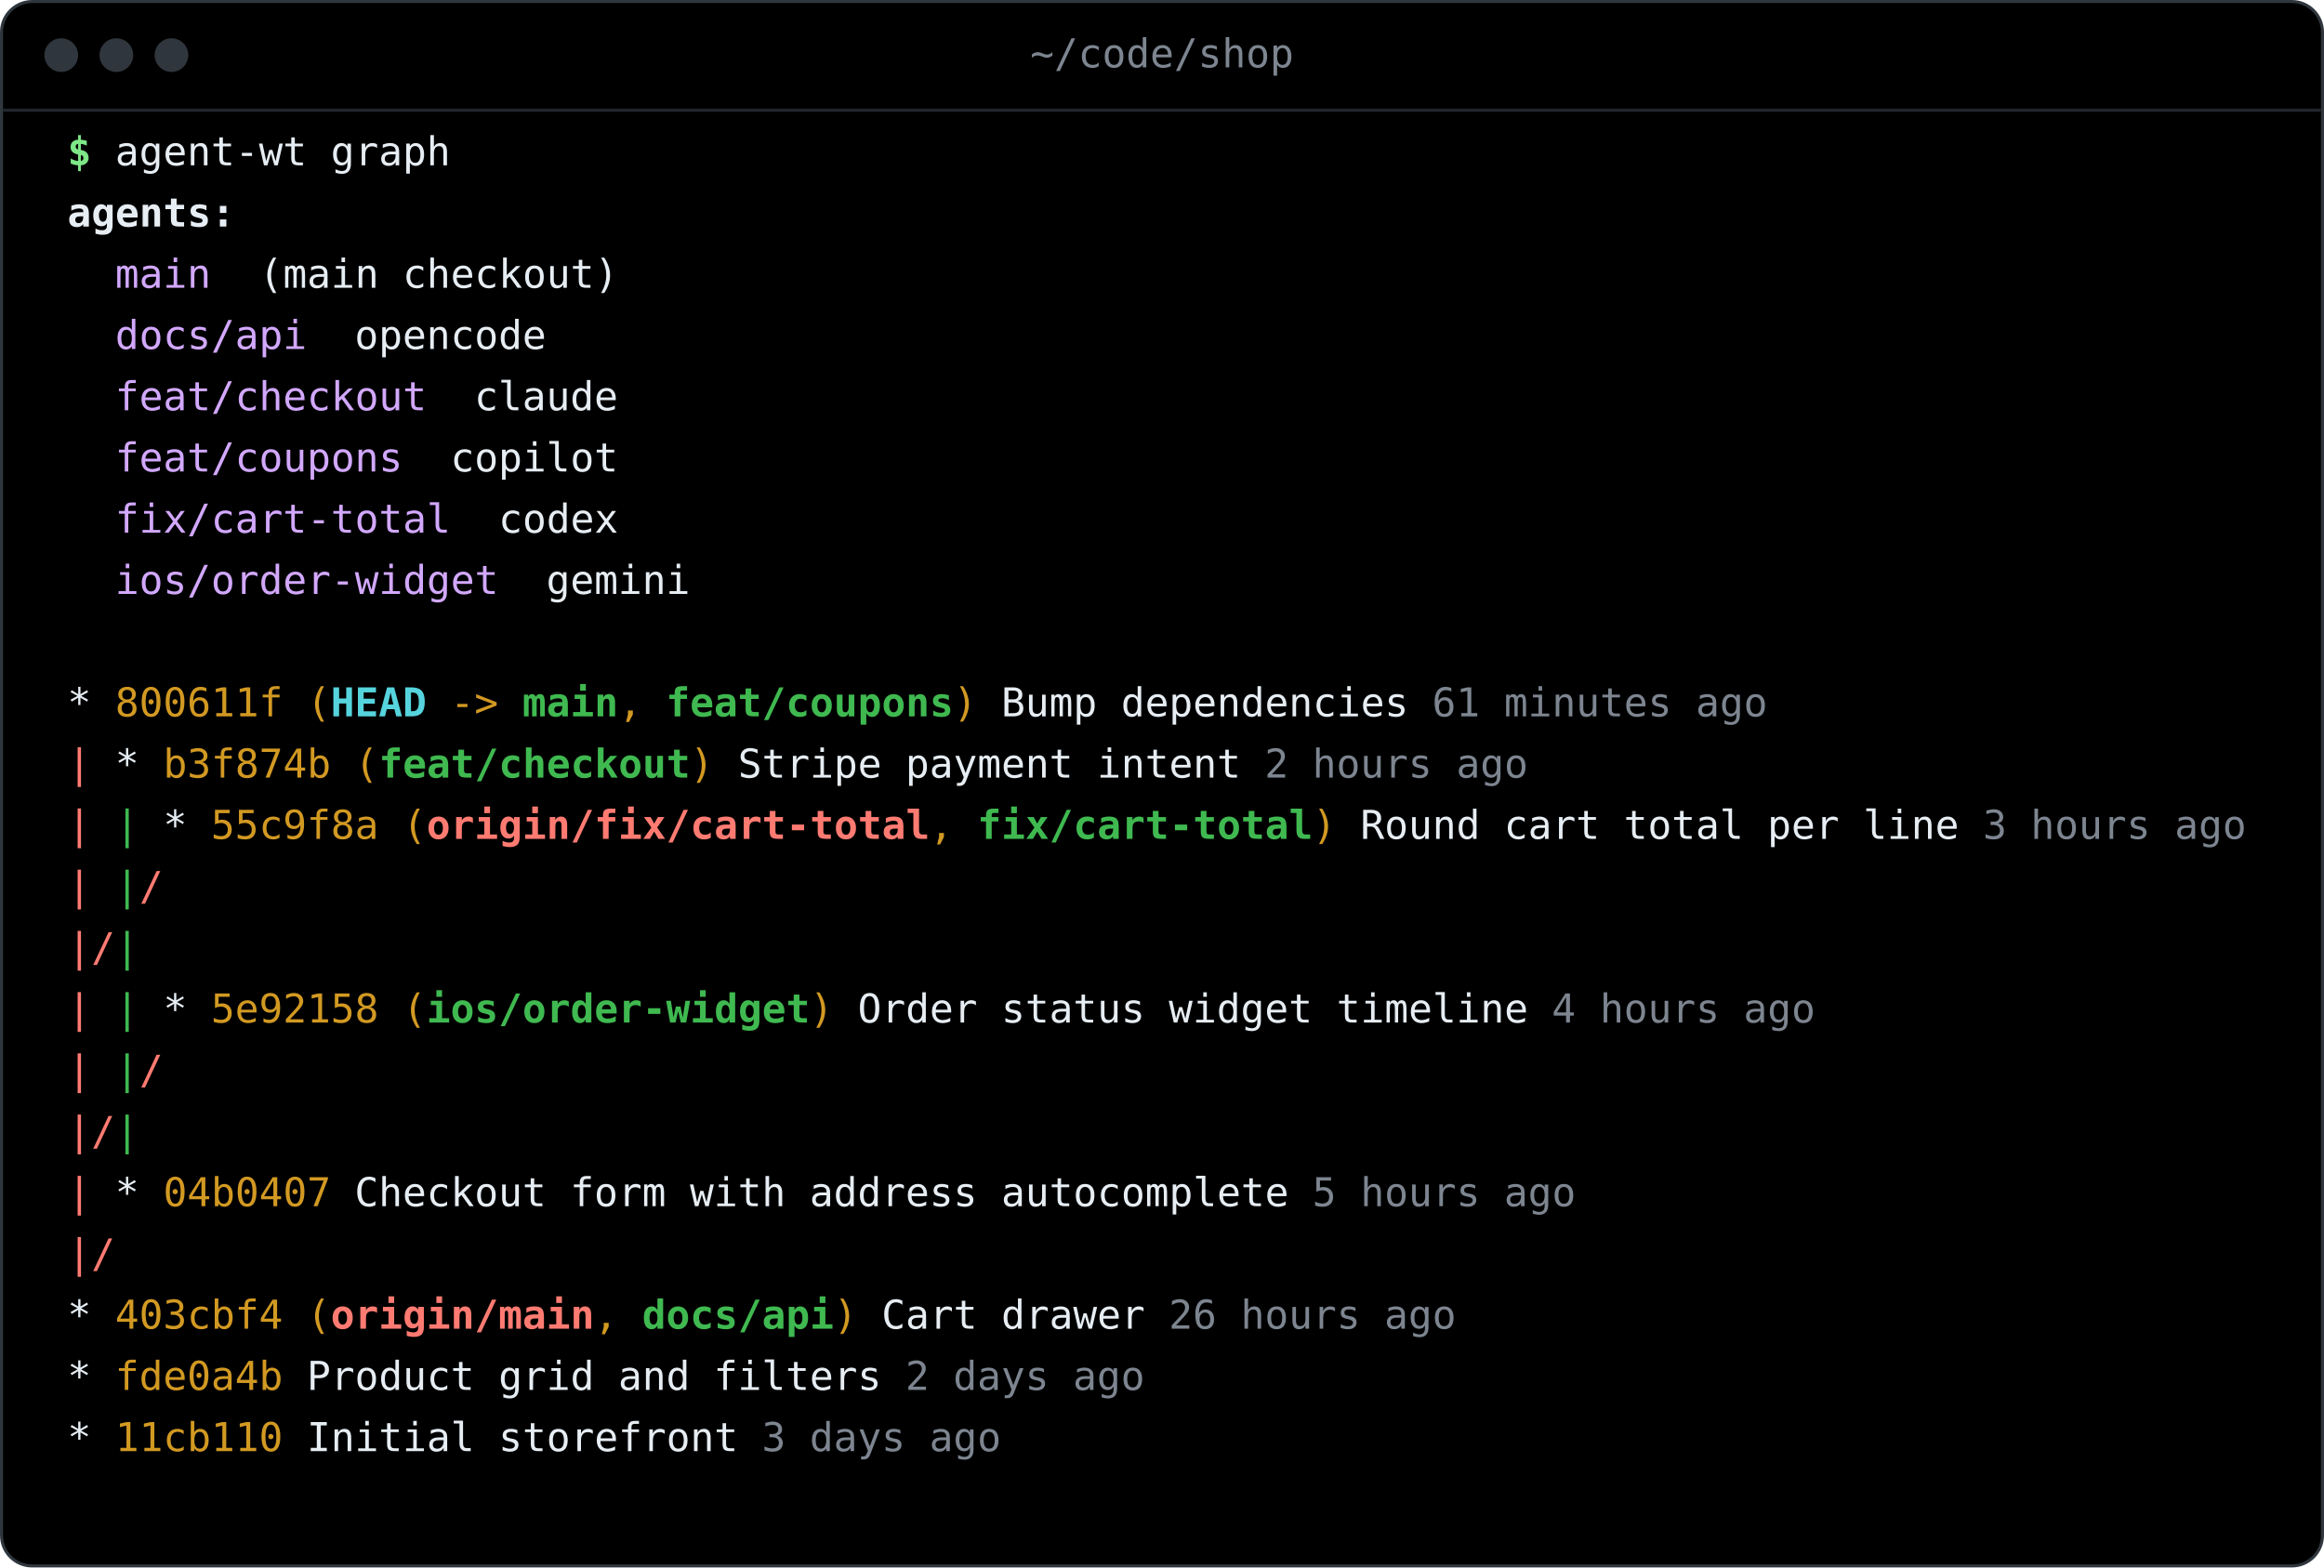
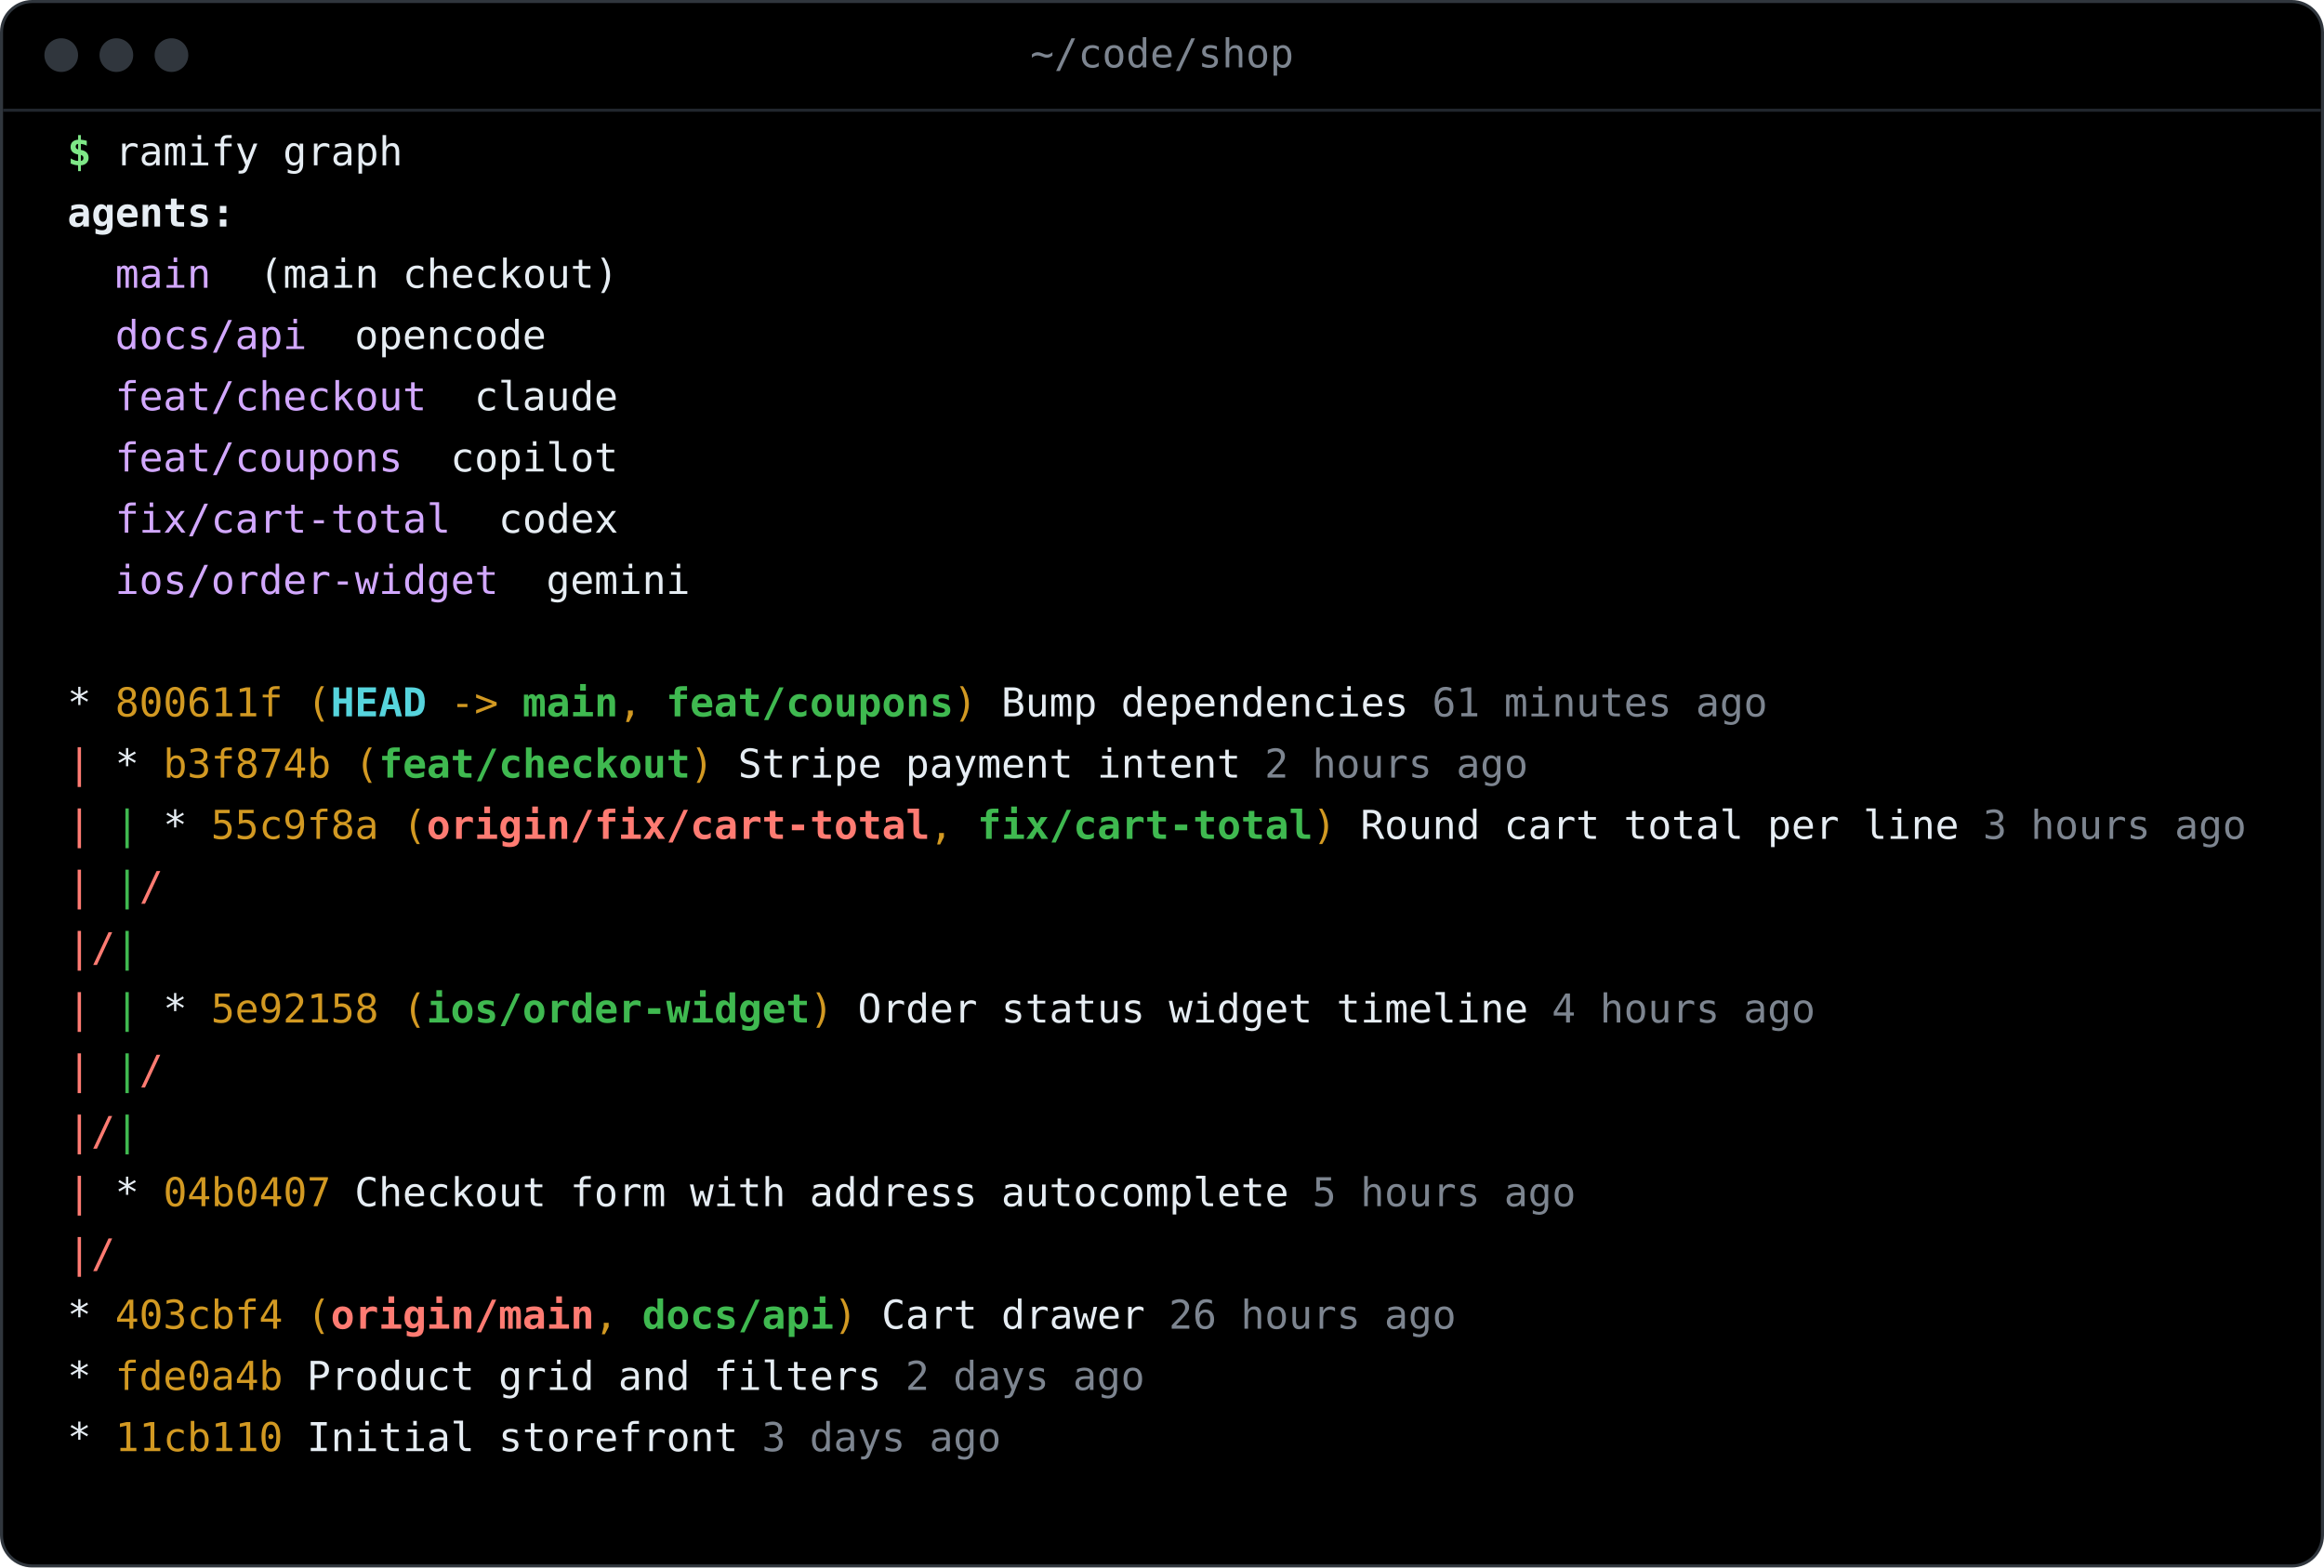
<svg xmlns="http://www.w3.org/2000/svg" width="759" height="512" viewBox="0 0 759 512" role="img" aria-label="~/code/shop">
  <style>text{font-family:ui-monospace,SFMono-Regular,Menlo,Consolas,monospace;font-size:13px;white-space:pre}</style>
  <rect x="0.5" y="0.5" width="758" height="511" rx="10" fill="#000000" stroke="#30363d" />
  <line x1="1" y1="36" x2="758" y2="36" stroke="#21262d" />
  <circle cx="20" cy="18" r="5.5" fill="#30363d" />
  <circle cx="38" cy="18" r="5.5" fill="#30363d" />
  <circle cx="56" cy="18" r="5.5" fill="#30363d" />
  <text x="379.5" y="22" fill="#7d8590" text-anchor="middle">~/code/shop</text>
  <text x="22.0" y="54" fill="#7ee787" font-weight="700" textLength="7.8" lengthAdjust="spacingAndGlyphs">$</text>
-   <text x="37.6" y="54" fill="#e6edf3" textLength="62.6" lengthAdjust="spacingAndGlyphs">agent-wt</text>
-   <text x="108.0" y="54" fill="#e6edf3" textLength="39.1" lengthAdjust="spacingAndGlyphs">graph</text>
+   <text x="37.6" y="54" fill="#e6edf3" textLength="46.9" lengthAdjust="spacingAndGlyphs">ramify</text>
+   <text x="92.4" y="54" fill="#e6edf3" textLength="39.1" lengthAdjust="spacingAndGlyphs">graph</text>
  <text x="22.0" y="74" fill="#e6edf3" font-weight="700" textLength="54.7" lengthAdjust="spacingAndGlyphs">agents:</text>
  <text x="37.6" y="94" fill="#d2a8ff" textLength="31.3" lengthAdjust="spacingAndGlyphs">main</text>
  <text x="84.6" y="94" fill="#e6edf3" textLength="39.1" lengthAdjust="spacingAndGlyphs">(main</text>
  <text x="131.5" y="94" fill="#e6edf3" textLength="70.4" lengthAdjust="spacingAndGlyphs">checkout)</text>
  <text x="37.6" y="114" fill="#d2a8ff" textLength="62.6" lengthAdjust="spacingAndGlyphs">docs/api</text>
  <text x="115.8" y="114" fill="#e6edf3" textLength="62.6" lengthAdjust="spacingAndGlyphs">opencode</text>
  <text x="37.6" y="134" fill="#d2a8ff" textLength="101.7" lengthAdjust="spacingAndGlyphs">feat/checkout</text>
  <text x="154.9" y="134" fill="#e6edf3" textLength="46.9" lengthAdjust="spacingAndGlyphs">claude</text>
  <text x="37.6" y="154" fill="#d2a8ff" textLength="93.8" lengthAdjust="spacingAndGlyphs">feat/coupons</text>
  <text x="147.1" y="154" fill="#e6edf3" textLength="54.7" lengthAdjust="spacingAndGlyphs">copilot</text>
  <text x="37.6" y="174" fill="#d2a8ff" textLength="109.5" lengthAdjust="spacingAndGlyphs">fix/cart-total</text>
  <text x="162.8" y="174" fill="#e6edf3" textLength="39.1" lengthAdjust="spacingAndGlyphs">codex</text>
  <text x="37.6" y="194" fill="#d2a8ff" textLength="125.1" lengthAdjust="spacingAndGlyphs">ios/order-widget</text>
  <text x="178.4" y="194" fill="#e6edf3" textLength="46.9" lengthAdjust="spacingAndGlyphs">gemini</text>
  <text x="22.0" y="234" fill="#e6edf3" textLength="7.8" lengthAdjust="spacingAndGlyphs">*</text>
  <text x="37.6" y="234" fill="#d29922" textLength="54.7" lengthAdjust="spacingAndGlyphs">800611f</text>
  <text x="100.2" y="234" fill="#d29922" textLength="7.8" lengthAdjust="spacingAndGlyphs">(</text>
  <text x="108.0" y="234" fill="#56d4dd" font-weight="700" textLength="31.3" lengthAdjust="spacingAndGlyphs">HEAD</text>
  <text x="147.1" y="234" fill="#d29922" textLength="15.6" lengthAdjust="spacingAndGlyphs">-&gt;</text>
  <text x="170.6" y="234" fill="#3fb950" font-weight="700" textLength="31.3" lengthAdjust="spacingAndGlyphs">main</text>
  <text x="201.9" y="234" fill="#d29922" textLength="7.8" lengthAdjust="spacingAndGlyphs">,</text>
  <text x="217.5" y="234" fill="#3fb950" font-weight="700" textLength="93.8" lengthAdjust="spacingAndGlyphs">feat/coupons</text>
  <text x="311.3" y="234" fill="#d29922" textLength="7.8" lengthAdjust="spacingAndGlyphs">)</text>
  <text x="327.0" y="234" fill="#e6edf3" textLength="31.3" lengthAdjust="spacingAndGlyphs">Bump</text>
  <text x="366.1" y="234" fill="#e6edf3" textLength="93.8" lengthAdjust="spacingAndGlyphs">dependencies</text>
  <text x="467.7" y="234" fill="#7d8590" textLength="15.6" lengthAdjust="spacingAndGlyphs">61</text>
  <text x="491.2" y="234" fill="#7d8590" textLength="54.7" lengthAdjust="spacingAndGlyphs">minutes</text>
  <text x="553.8" y="234" fill="#7d8590" textLength="23.5" lengthAdjust="spacingAndGlyphs">ago</text>
  <text x="22.0" y="254" fill="#ff7b72" textLength="7.8" lengthAdjust="spacingAndGlyphs">|</text>
  <text x="37.6" y="254" fill="#e6edf3" textLength="7.8" lengthAdjust="spacingAndGlyphs">*</text>
  <text x="53.3" y="254" fill="#d29922" textLength="54.7" lengthAdjust="spacingAndGlyphs">b3f874b</text>
  <text x="115.8" y="254" fill="#d29922" textLength="7.8" lengthAdjust="spacingAndGlyphs">(</text>
  <text x="123.7" y="254" fill="#3fb950" font-weight="700" textLength="101.7" lengthAdjust="spacingAndGlyphs">feat/checkout</text>
  <text x="225.3" y="254" fill="#d29922" textLength="7.8" lengthAdjust="spacingAndGlyphs">)</text>
  <text x="241.0" y="254" fill="#e6edf3" textLength="46.9" lengthAdjust="spacingAndGlyphs">Stripe</text>
  <text x="295.7" y="254" fill="#e6edf3" textLength="54.7" lengthAdjust="spacingAndGlyphs">payment</text>
  <text x="358.3" y="254" fill="#e6edf3" textLength="46.9" lengthAdjust="spacingAndGlyphs">intent</text>
  <text x="413.0" y="254" fill="#7d8590" textLength="7.8" lengthAdjust="spacingAndGlyphs">2</text>
  <text x="428.6" y="254" fill="#7d8590" textLength="39.1" lengthAdjust="spacingAndGlyphs">hours</text>
  <text x="475.6" y="254" fill="#7d8590" textLength="23.5" lengthAdjust="spacingAndGlyphs">ago</text>
  <text x="22.0" y="274" fill="#ff7b72" textLength="7.8" lengthAdjust="spacingAndGlyphs">|</text>
  <text x="37.6" y="274" fill="#3fb950" textLength="7.8" lengthAdjust="spacingAndGlyphs">|</text>
  <text x="53.3" y="274" fill="#e6edf3" textLength="7.8" lengthAdjust="spacingAndGlyphs">*</text>
  <text x="68.9" y="274" fill="#d29922" textLength="54.7" lengthAdjust="spacingAndGlyphs">55c9f8a</text>
  <text x="131.5" y="274" fill="#d29922" textLength="7.8" lengthAdjust="spacingAndGlyphs">(</text>
  <text x="139.3" y="274" fill="#ff7b72" font-weight="700" textLength="164.2" lengthAdjust="spacingAndGlyphs">origin/fix/cart-total</text>
  <text x="303.5" y="274" fill="#d29922" textLength="7.8" lengthAdjust="spacingAndGlyphs">,</text>
  <text x="319.2" y="274" fill="#3fb950" font-weight="700" textLength="109.5" lengthAdjust="spacingAndGlyphs">fix/cart-total</text>
  <text x="428.6" y="274" fill="#d29922" textLength="7.8" lengthAdjust="spacingAndGlyphs">)</text>
  <text x="444.3" y="274" fill="#e6edf3" textLength="39.1" lengthAdjust="spacingAndGlyphs">Round</text>
  <text x="491.2" y="274" fill="#e6edf3" textLength="31.3" lengthAdjust="spacingAndGlyphs">cart</text>
  <text x="530.3" y="274" fill="#e6edf3" textLength="39.1" lengthAdjust="spacingAndGlyphs">total</text>
  <text x="577.2" y="274" fill="#e6edf3" textLength="23.5" lengthAdjust="spacingAndGlyphs">per</text>
  <text x="608.5" y="274" fill="#e6edf3" textLength="31.3" lengthAdjust="spacingAndGlyphs">line</text>
  <text x="647.6" y="274" fill="#7d8590" textLength="7.8" lengthAdjust="spacingAndGlyphs">3</text>
  <text x="663.2" y="274" fill="#7d8590" textLength="39.1" lengthAdjust="spacingAndGlyphs">hours</text>
  <text x="710.2" y="274" fill="#7d8590" textLength="23.5" lengthAdjust="spacingAndGlyphs">ago</text>
  <text x="22.0" y="294" fill="#ff7b72" textLength="7.8" lengthAdjust="spacingAndGlyphs">|</text>
  <text x="37.6" y="294" fill="#3fb950" textLength="7.8" lengthAdjust="spacingAndGlyphs">|</text>
  <text x="45.5" y="294" fill="#ff7b72" textLength="7.8" lengthAdjust="spacingAndGlyphs">/</text>
  <text x="22.0" y="314" fill="#ff7b72" textLength="7.8" lengthAdjust="spacingAndGlyphs">|</text>
  <text x="29.8" y="314" fill="#ff7b72" textLength="7.8" lengthAdjust="spacingAndGlyphs">/</text>
  <text x="37.6" y="314" fill="#3fb950" textLength="7.8" lengthAdjust="spacingAndGlyphs">|</text>
  <text x="22.0" y="334" fill="#ff7b72" textLength="7.8" lengthAdjust="spacingAndGlyphs">|</text>
  <text x="37.6" y="334" fill="#3fb950" textLength="7.8" lengthAdjust="spacingAndGlyphs">|</text>
  <text x="53.3" y="334" fill="#e6edf3" textLength="7.8" lengthAdjust="spacingAndGlyphs">*</text>
  <text x="68.9" y="334" fill="#d29922" textLength="54.7" lengthAdjust="spacingAndGlyphs">5e92158</text>
  <text x="131.5" y="334" fill="#d29922" textLength="7.8" lengthAdjust="spacingAndGlyphs">(</text>
  <text x="139.3" y="334" fill="#3fb950" font-weight="700" textLength="125.1" lengthAdjust="spacingAndGlyphs">ios/order-widget</text>
  <text x="264.4" y="334" fill="#d29922" textLength="7.8" lengthAdjust="spacingAndGlyphs">)</text>
  <text x="280.1" y="334" fill="#e6edf3" textLength="39.1" lengthAdjust="spacingAndGlyphs">Order</text>
  <text x="327.0" y="334" fill="#e6edf3" textLength="46.9" lengthAdjust="spacingAndGlyphs">status</text>
  <text x="381.7" y="334" fill="#e6edf3" textLength="46.9" lengthAdjust="spacingAndGlyphs">widget</text>
  <text x="436.5" y="334" fill="#e6edf3" textLength="62.6" lengthAdjust="spacingAndGlyphs">timeline</text>
  <text x="506.8" y="334" fill="#7d8590" textLength="7.8" lengthAdjust="spacingAndGlyphs">4</text>
  <text x="522.5" y="334" fill="#7d8590" textLength="39.1" lengthAdjust="spacingAndGlyphs">hours</text>
  <text x="569.4" y="334" fill="#7d8590" textLength="23.5" lengthAdjust="spacingAndGlyphs">ago</text>
  <text x="22.0" y="354" fill="#ff7b72" textLength="7.8" lengthAdjust="spacingAndGlyphs">|</text>
  <text x="37.6" y="354" fill="#3fb950" textLength="7.8" lengthAdjust="spacingAndGlyphs">|</text>
  <text x="45.5" y="354" fill="#ff7b72" textLength="7.8" lengthAdjust="spacingAndGlyphs">/</text>
  <text x="22.0" y="374" fill="#ff7b72" textLength="7.8" lengthAdjust="spacingAndGlyphs">|</text>
  <text x="29.8" y="374" fill="#ff7b72" textLength="7.8" lengthAdjust="spacingAndGlyphs">/</text>
  <text x="37.6" y="374" fill="#3fb950" textLength="7.8" lengthAdjust="spacingAndGlyphs">|</text>
  <text x="22.0" y="394" fill="#ff7b72" textLength="7.8" lengthAdjust="spacingAndGlyphs">|</text>
  <text x="37.6" y="394" fill="#e6edf3" textLength="7.8" lengthAdjust="spacingAndGlyphs">*</text>
  <text x="53.3" y="394" fill="#d29922" textLength="54.7" lengthAdjust="spacingAndGlyphs">04b0407</text>
  <text x="115.8" y="394" fill="#e6edf3" textLength="62.6" lengthAdjust="spacingAndGlyphs">Checkout</text>
  <text x="186.2" y="394" fill="#e6edf3" textLength="31.3" lengthAdjust="spacingAndGlyphs">form</text>
  <text x="225.3" y="394" fill="#e6edf3" textLength="31.3" lengthAdjust="spacingAndGlyphs">with</text>
  <text x="264.4" y="394" fill="#e6edf3" textLength="54.7" lengthAdjust="spacingAndGlyphs">address</text>
  <text x="327.0" y="394" fill="#e6edf3" textLength="93.8" lengthAdjust="spacingAndGlyphs">autocomplete</text>
  <text x="428.6" y="394" fill="#7d8590" textLength="7.8" lengthAdjust="spacingAndGlyphs">5</text>
  <text x="444.3" y="394" fill="#7d8590" textLength="39.1" lengthAdjust="spacingAndGlyphs">hours</text>
  <text x="491.2" y="394" fill="#7d8590" textLength="23.5" lengthAdjust="spacingAndGlyphs">ago</text>
  <text x="22.0" y="414" fill="#ff7b72" textLength="7.8" lengthAdjust="spacingAndGlyphs">|</text>
  <text x="29.8" y="414" fill="#ff7b72" textLength="7.8" lengthAdjust="spacingAndGlyphs">/</text>
  <text x="22.0" y="434" fill="#e6edf3" textLength="7.8" lengthAdjust="spacingAndGlyphs">*</text>
  <text x="37.6" y="434" fill="#d29922" textLength="54.7" lengthAdjust="spacingAndGlyphs">403cbf4</text>
  <text x="100.2" y="434" fill="#d29922" textLength="7.8" lengthAdjust="spacingAndGlyphs">(</text>
  <text x="108.0" y="434" fill="#ff7b72" font-weight="700" textLength="86.0" lengthAdjust="spacingAndGlyphs">origin/main</text>
  <text x="194.0" y="434" fill="#d29922" textLength="7.8" lengthAdjust="spacingAndGlyphs">,</text>
  <text x="209.7" y="434" fill="#3fb950" font-weight="700" textLength="62.6" lengthAdjust="spacingAndGlyphs">docs/api</text>
  <text x="272.2" y="434" fill="#d29922" textLength="7.8" lengthAdjust="spacingAndGlyphs">)</text>
  <text x="287.9" y="434" fill="#e6edf3" textLength="31.3" lengthAdjust="spacingAndGlyphs">Cart</text>
  <text x="327.0" y="434" fill="#e6edf3" textLength="46.9" lengthAdjust="spacingAndGlyphs">drawer</text>
  <text x="381.7" y="434" fill="#7d8590" textLength="15.6" lengthAdjust="spacingAndGlyphs">26</text>
  <text x="405.2" y="434" fill="#7d8590" textLength="39.1" lengthAdjust="spacingAndGlyphs">hours</text>
  <text x="452.1" y="434" fill="#7d8590" textLength="23.5" lengthAdjust="spacingAndGlyphs">ago</text>
  <text x="22.0" y="454" fill="#e6edf3" textLength="7.8" lengthAdjust="spacingAndGlyphs">*</text>
  <text x="37.6" y="454" fill="#d29922" textLength="54.7" lengthAdjust="spacingAndGlyphs">fde0a4b</text>
  <text x="100.2" y="454" fill="#e6edf3" textLength="54.7" lengthAdjust="spacingAndGlyphs">Product</text>
  <text x="162.8" y="454" fill="#e6edf3" textLength="31.3" lengthAdjust="spacingAndGlyphs">grid</text>
  <text x="201.9" y="454" fill="#e6edf3" textLength="23.5" lengthAdjust="spacingAndGlyphs">and</text>
  <text x="233.1" y="454" fill="#e6edf3" textLength="54.7" lengthAdjust="spacingAndGlyphs">filters</text>
  <text x="295.7" y="454" fill="#7d8590" textLength="7.8" lengthAdjust="spacingAndGlyphs">2</text>
  <text x="311.3" y="454" fill="#7d8590" textLength="31.3" lengthAdjust="spacingAndGlyphs">days</text>
  <text x="350.4" y="454" fill="#7d8590" textLength="23.5" lengthAdjust="spacingAndGlyphs">ago</text>
  <text x="22.0" y="474" fill="#e6edf3" textLength="7.8" lengthAdjust="spacingAndGlyphs">*</text>
  <text x="37.6" y="474" fill="#d29922" textLength="54.7" lengthAdjust="spacingAndGlyphs">11cb110</text>
  <text x="100.2" y="474" fill="#e6edf3" textLength="54.7" lengthAdjust="spacingAndGlyphs">Initial</text>
  <text x="162.8" y="474" fill="#e6edf3" textLength="78.2" lengthAdjust="spacingAndGlyphs">storefront</text>
  <text x="248.8" y="474" fill="#7d8590" textLength="7.8" lengthAdjust="spacingAndGlyphs">3</text>
  <text x="264.4" y="474" fill="#7d8590" textLength="31.3" lengthAdjust="spacingAndGlyphs">days</text>
  <text x="303.5" y="474" fill="#7d8590" textLength="23.5" lengthAdjust="spacingAndGlyphs">ago</text>
</svg>
